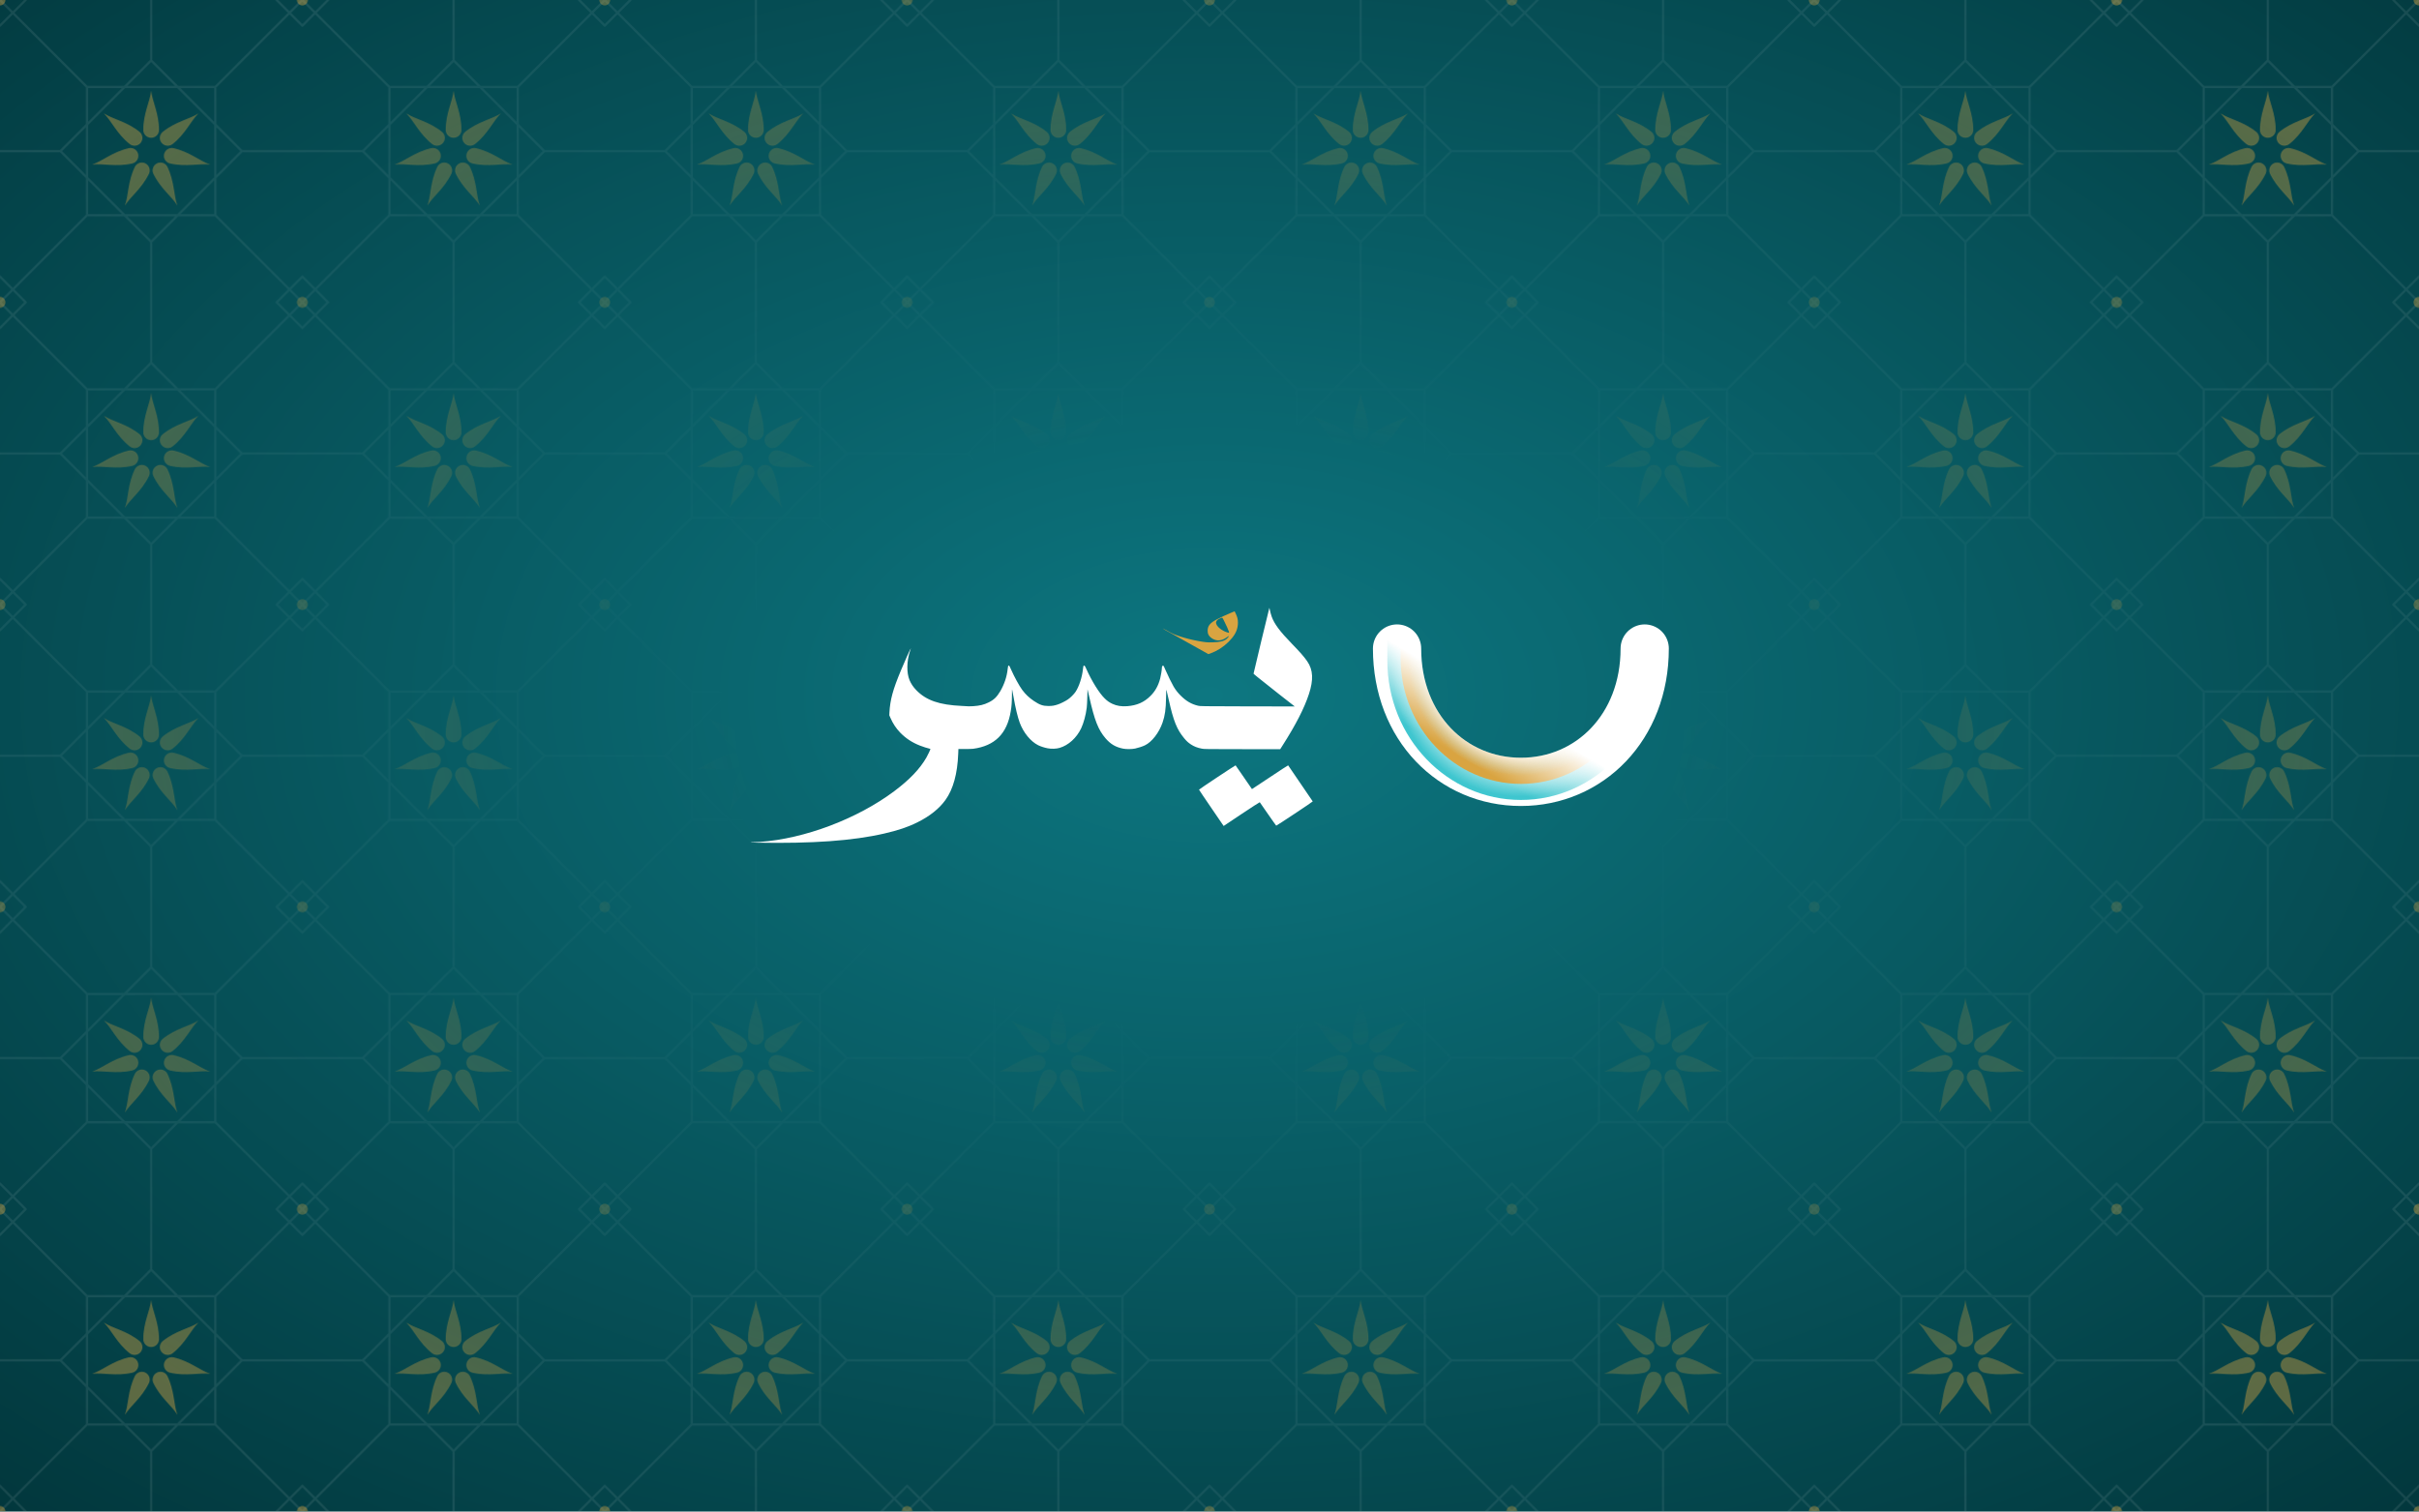
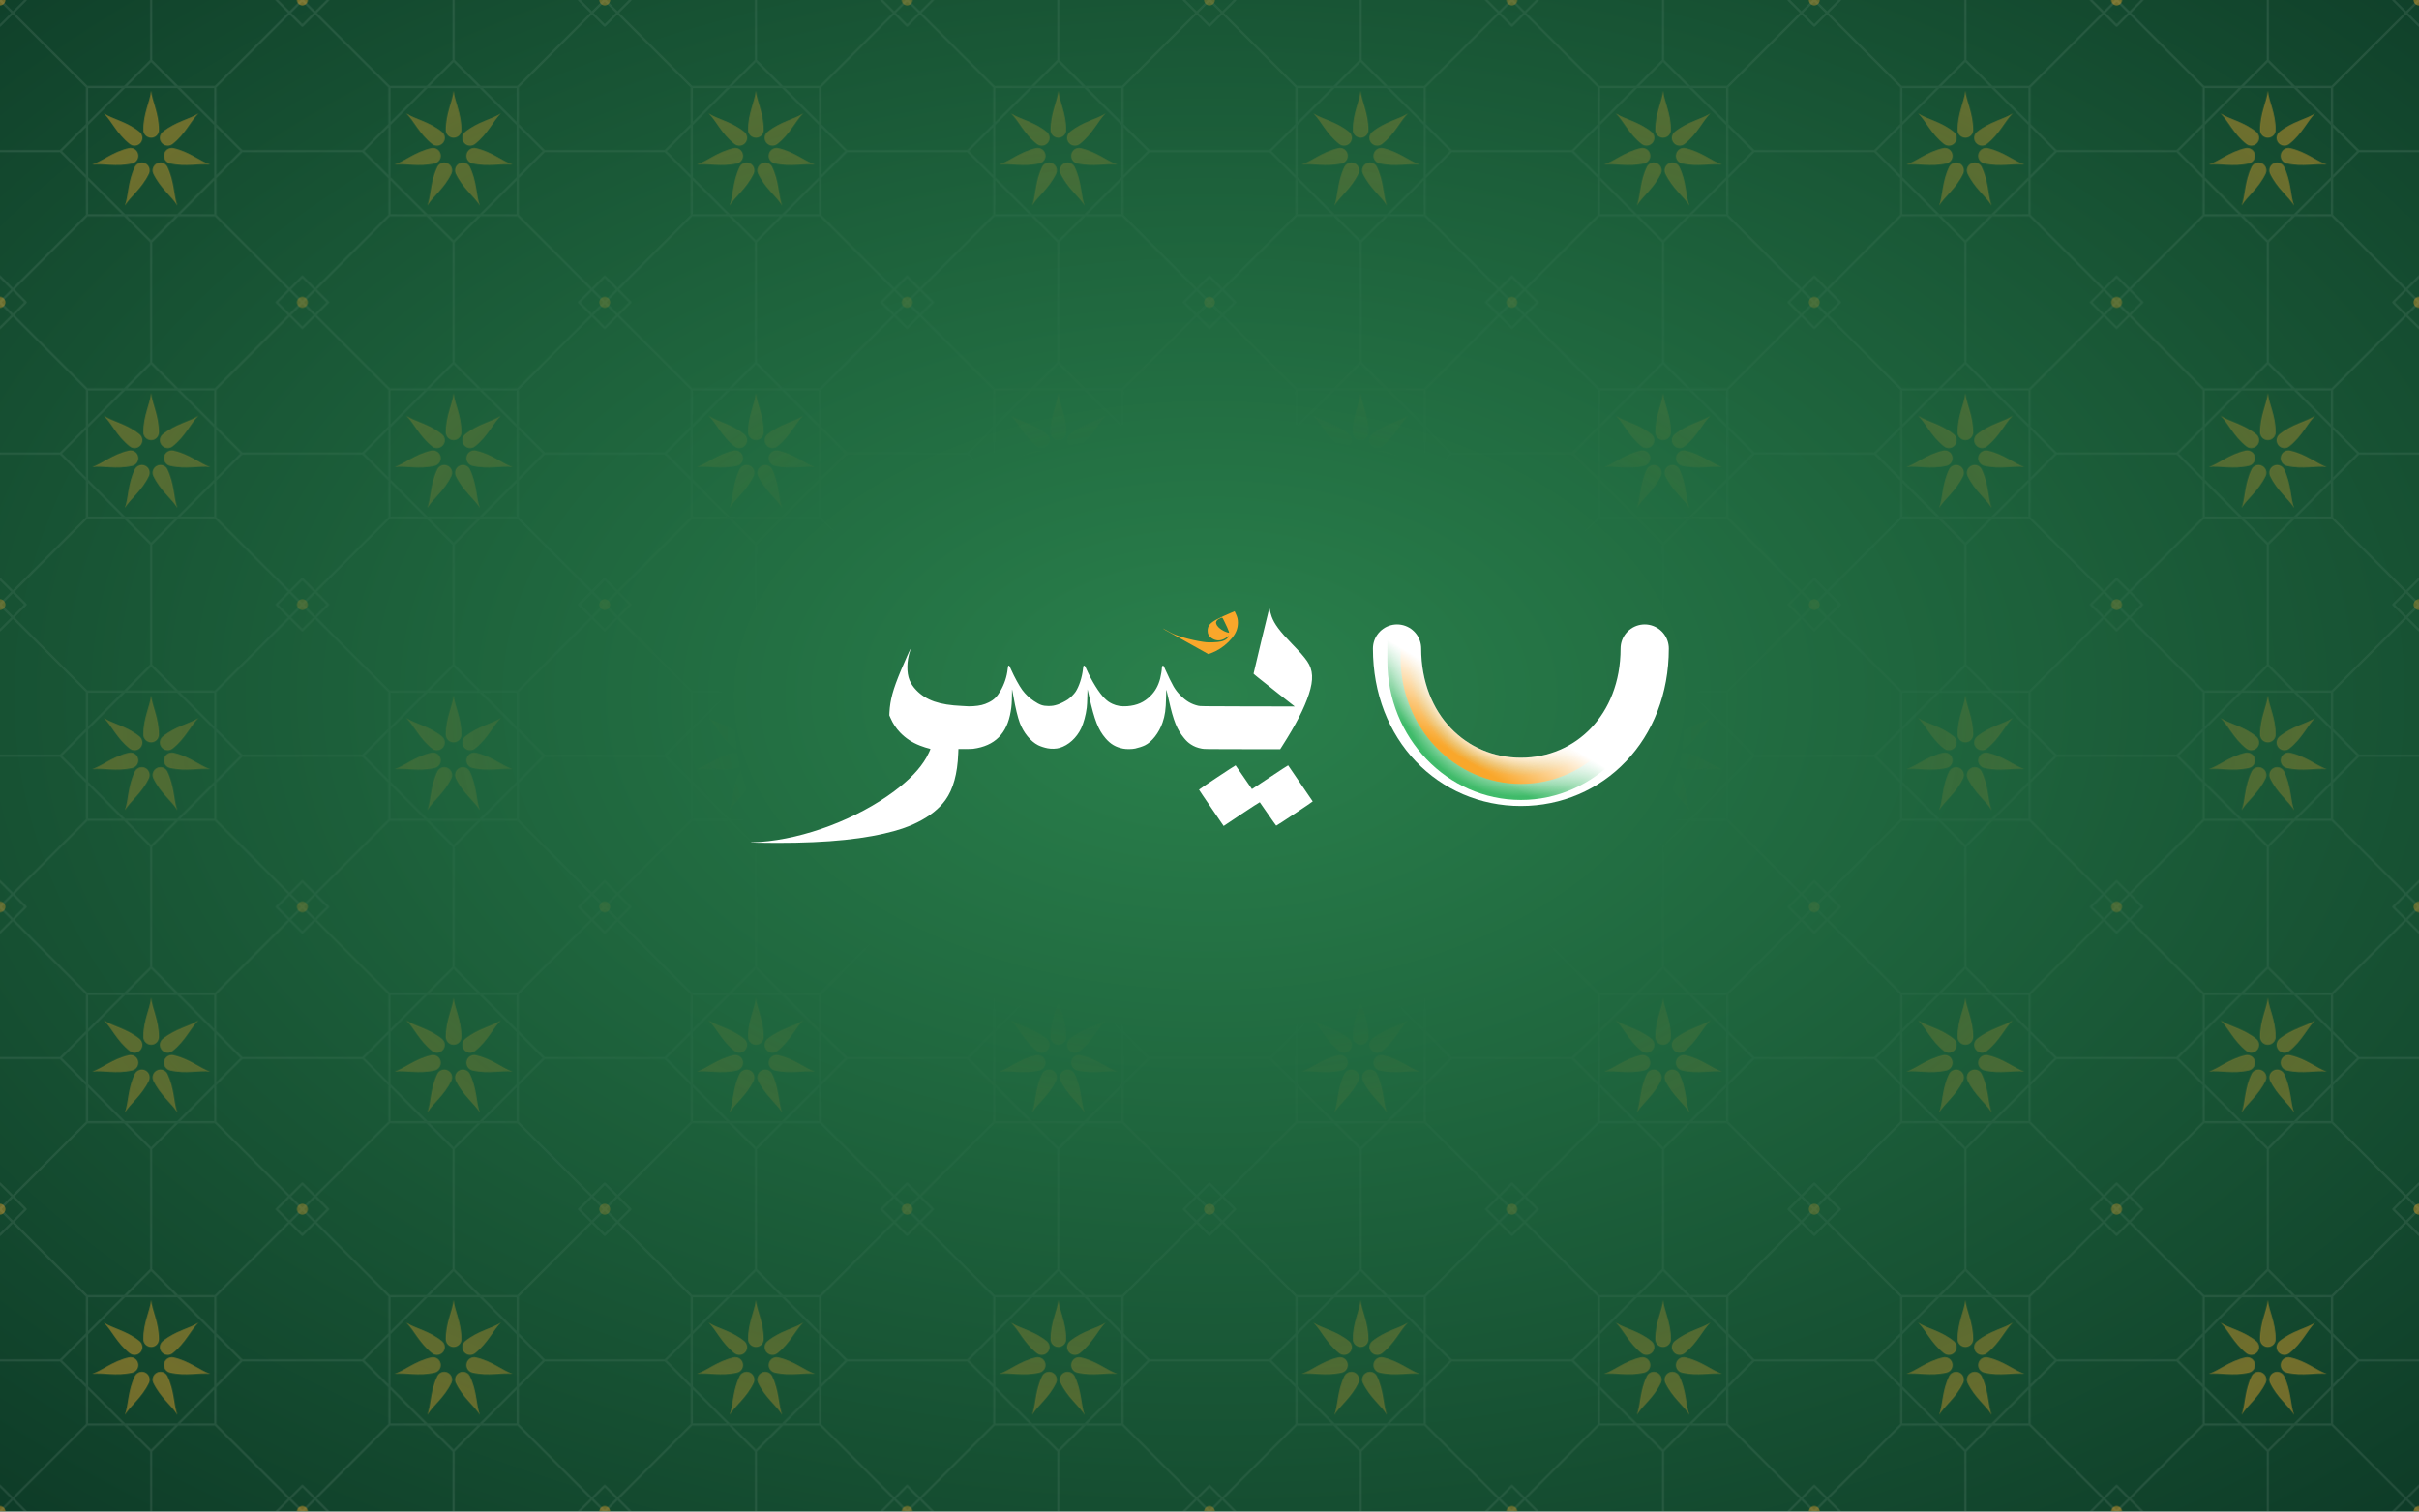
<svg xmlns="http://www.w3.org/2000/svg" width="1920" height="1200" viewBox="0 0 1920 1200" role="img" aria-label="يُسر — Yusr">
  <defs>
    <radialGradient id="yusr-bg-brand-ground" cx="0.5" cy="0.46" r="0.78">
-       <stop offset="0" stop-color="#0D7781" />
-       <stop offset="1" stop-color="#013338" />
+       <stop offset="0" stop-color="#2A814C" />
+       <stop offset="1" stop-color="#0C3725" />
    </radialGradient>
    <radialGradient id="yusr-bg-brand-fade" cx="0.5" cy="0.48" r="0.64">
      <stop offset="0.3" stop-color="#000" />
      <stop offset="0.95" stop-color="#FFF" />
    </radialGradient>
    <mask id="yusr-bg-brand-mask" maskUnits="userSpaceOnUse" x="0" y="0" width="1920" height="1200">
      <rect width="1920" height="1200" fill="url(#yusr-bg-brand-fade)" />
    </mask>
    <pattern id="yusr-bg-brand-tile" width="240" height="240" patternUnits="userSpaceOnUse">
      <path d="M170.91 170.91L69.09 170.91L69.09 69.09L170.91 69.09ZM192 120L120 192L48 120L120 48ZM192 120L240 120M120 192L120 240M48 120L0 120M120 48L120 0M170.91 170.91L240 240M69.09 170.91L0 240M69.09 69.09L0 0M170.91 69.09L240 0M0 -20.4L20.4 0L0 20.4L-20.4 0ZM240 -20.4L260.4 0L240 20.4L219.6 0ZM0 219.6L20.4 240L0 260.4L-20.4 240ZM240 219.6L260.4 240L240 260.4L219.6 240Z" fill="none" stroke="#FFFFFF" stroke-opacity="0.085" stroke-width="1.83" stroke-linecap="round" stroke-linejoin="round" />
-       <path d="M120 72C119.06 80.74 113.76 89.97 113.76 103.2A6.24 6.24 0 0 0 126.24 103.2C126.24 89.97 120.94 80.74 120 72ZM157.53 90.07C150.11 94.79 139.59 96.4 129.24 104.65A6.24 6.24 0 0 0 137.03 114.4C147.37 106.16 151.28 96.25 157.53 90.07ZM166.8 130.68C158.49 127.82 150.66 120.6 137.77 117.65A6.24 6.24 0 0 0 134.99 129.82C147.89 132.77 158.07 129.65 166.8 130.68ZM140.83 163.25C137.88 154.97 138.65 144.35 132.91 132.43A6.24 6.24 0 0 0 121.67 137.84C127.41 149.76 136.19 155.78 140.83 163.25ZM99.17 163.25C103.81 155.78 112.59 149.76 118.33 137.84A6.24 6.24 0 0 0 107.09 132.43C101.35 144.35 102.12 154.97 99.17 163.25ZM73.2 130.68C81.93 129.65 92.11 132.77 105.01 129.82A6.24 6.24 0 0 0 102.23 117.65C89.34 120.6 81.51 127.82 73.2 130.68ZM82.47 90.07C88.72 96.25 92.63 106.16 102.97 114.4A6.24 6.24 0 0 0 110.76 104.65C100.41 96.4 89.89 94.79 82.47 90.07ZM4.32 0A4.32 4.32 0 1 0 -4.32 0A4.32 4.32 0 1 0 4.32 0ZM244.32 0A4.32 4.32 0 1 0 235.68 0A4.32 4.32 0 1 0 244.32 0ZM4.32 240A4.32 4.32 0 1 0 -4.32 240A4.32 4.32 0 1 0 4.32 240ZM244.32 240A4.32 4.32 0 1 0 235.68 240A4.32 4.32 0 1 0 244.32 240Z" fill="#D9A441" fill-opacity="0.42" />
+       <path d="M120 72C119.06 80.74 113.76 89.97 113.76 103.2A6.24 6.24 0 0 0 126.24 103.2C126.24 89.97 120.94 80.74 120 72ZM157.53 90.07C150.11 94.79 139.59 96.4 129.24 104.65A6.24 6.24 0 0 0 137.03 114.4C147.37 106.16 151.28 96.25 157.53 90.07ZM166.8 130.68C158.49 127.82 150.66 120.6 137.77 117.65A6.24 6.24 0 0 0 134.99 129.82C147.89 132.77 158.07 129.65 166.8 130.68ZM140.83 163.25C137.88 154.97 138.65 144.35 132.91 132.43A6.24 6.24 0 0 0 121.67 137.84C127.41 149.76 136.19 155.78 140.83 163.25ZM99.17 163.25C103.81 155.78 112.59 149.76 118.33 137.84A6.24 6.24 0 0 0 107.09 132.43C101.35 144.35 102.12 154.97 99.17 163.25ZM73.2 130.68C81.93 129.65 92.11 132.77 105.01 129.82A6.24 6.24 0 0 0 102.23 117.65C89.34 120.6 81.51 127.82 73.2 130.68ZM82.47 90.07C88.72 96.25 92.63 106.16 102.97 114.4A6.24 6.24 0 0 0 110.76 104.65C100.41 96.4 89.89 94.79 82.47 90.07ZM4.32 0A4.32 4.32 0 1 0 -4.32 0A4.32 4.32 0 1 0 4.32 0ZM244.32 0A4.32 4.32 0 1 0 235.68 0A4.32 4.32 0 1 0 244.32 0ZM4.32 240A4.32 4.32 0 1 0 -4.32 240A4.32 4.32 0 1 0 4.32 240ZM244.32 240A4.32 4.32 0 1 0 235.68 240A4.32 4.32 0 1 0 244.32 240Z" fill="#F9A72B" fill-opacity="0.42" />
    </pattern>
  </defs>
  <rect width="1920" height="1200" fill="url(#yusr-bg-brand-ground)" />
  <rect width="1920" height="1200" fill="url(#yusr-bg-brand-tile)" mask="url(#yusr-bg-brand-mask)" />
  <g transform="translate(1045.87 393.92) scale(5.04)">
    <path d="M-88.27 54.58C-88.88 54.57 -89.34 54.54 -89.3 54.53C-89.26 54.51 -89.04 54.5 -88.82 54.5C-88.59 54.5 -88.15 54.48 -87.83 54.46C-80.79 53.96 -72.5 50.82 -66.7 46.48C-64.27 44.66 -62.65 42.96 -61.62 41.17C-61.38 40.74 -60.99 39.92 -60.99 39.83C-60.99 39.81 -61.05 39.78 -61.13 39.77C-61.4 39.72 -62.18 39.47 -62.63 39.29C-63.9 38.79 -64.88 38.14 -65.76 37.23C-66.41 36.55 -66.9 35.81 -67.28 34.93L-67.46 34.52L-67.44 34.04C-67.33 32.07 -66.9 30.48 -65.64 27.46C-65.02 25.97 -64.1 23.91 -64.06 23.95C-64.06 23.95 -64.13 24.16 -64.21 24.42C-64.73 25.98 -64.76 27.8 -64.28 28.97C-64.03 29.56 -63.71 30.04 -63.21 30.56C-61.65 32.17 -59.58 32.88 -56.04 33.04C-55.54 33.06 -55.05 33.09 -54.96 33.1C-54.87 33.11 -54.55 33.1 -54.25 33.08C-53.22 33.01 -52.55 32.85 -51.83 32.49C-50.98 32.08 -50.52 31.62 -49.98 30.71C-49.34 29.6 -48.95 28.44 -48.82 27.21C-48.78 26.79 -48.74 26.68 -48.65 26.68C-48.57 26.68 -48.51 26.78 -48.26 27.36C-47.79 28.43 -47 29.88 -46.52 30.53C-45.99 31.23 -45.45 31.75 -44.69 32.26C-43.78 32.87 -43.28 33.05 -42.41 33.05C-41.83 33.05 -41.51 33 -40.95 32.82C-40.51 32.68 -39.74 32.29 -39.34 32.02C-38.94 31.75 -38.37 31.18 -38.12 30.8C-37.58 29.98 -37.1 28.52 -36.97 27.26C-36.94 26.98 -36.89 26.74 -36.87 26.71C-36.83 26.68 -36.8 26.68 -36.73 26.71C-36.66 26.74 -36.58 26.88 -36.45 27.18C-35.59 29.12 -34.4 31.03 -33.54 31.86C-33.13 32.26 -32.82 32.48 -32.33 32.71C-31.65 33.03 -30.88 33.15 -29.99 33.08C-28.46 32.96 -27.33 32.46 -26.34 31.47C-25.59 30.73 -25.11 29.86 -24.81 28.74C-24.69 28.27 -24.54 27.37 -24.54 27.08C-24.54 26.87 -24.47 26.71 -24.37 26.69C-24.28 26.67 -24.19 26.83 -23.93 27.47C-23.64 28.15 -22.95 29.55 -22.69 29.99C-22.36 30.54 -22.04 30.95 -21.6 31.39C-20.7 32.29 -19.89 32.76 -18.83 33.01C-18.48 33.09 -18.46 33.09 -11.04 33.11L-3.61 33.12L-3.73 33.03C-4.25 32.64 -7.64 29.97 -9.47 28.5C-9.81 28.23 -10.09 27.98 -10.1 27.96C-10.11 27.91 -7.64 17.62 -7.61 17.59C-7.6 17.58 -7.59 17.65 -7.57 17.74C-7.53 18.03 -7.36 18.66 -7.25 18.96C-6.83 20.13 -5.95 21.31 -4.04 23.27C-2.79 24.55 -2.12 25.32 -1.64 26.02C-0.72 27.37 -0.64 28.91 -1.38 31.17C-2.1 33.38 -3.47 36.05 -5.55 39.3L-5.9 39.85L-11.89 39.85C-17.5 39.85 -17.91 39.84 -18.24 39.77C-18.94 39.64 -19.49 39.42 -19.97 39.1C-20.4 38.81 -20.64 38.59 -21.01 38.15C-22.17 36.76 -22.71 35.43 -23.46 32.05C-23.63 31.32 -23.78 30.65 -23.81 30.56C-23.85 30.41 -23.86 30.57 -23.88 31.74C-23.91 33.59 -24.05 34.56 -24.43 35.66C-24.98 37.26 -26.12 38.73 -27.22 39.25C-27.59 39.43 -28.24 39.64 -28.74 39.75C-29.27 39.86 -30.13 39.87 -30.63 39.77C-31.81 39.54 -32.62 39.06 -33.41 38.14C-34.57 36.78 -35.14 35.32 -35.98 31.59C-36.12 30.95 -36.24 30.42 -36.25 30.42C-36.26 30.41 -36.27 30.95 -36.28 31.61C-36.3 32.35 -36.33 33.02 -36.37 33.31C-36.52 34.51 -36.85 35.71 -37.25 36.57C-37.98 38.09 -39.24 39.23 -40.65 39.65C-41.16 39.8 -41.93 39.83 -42.54 39.71C-43.02 39.62 -43.64 39.42 -44.02 39.23C-45.21 38.63 -46.34 37.25 -46.92 35.69C-47.24 34.83 -47.6 33.35 -47.9 31.61C-48 31.05 -48.1 30.53 -48.12 30.47C-48.14 30.39 -48.15 30.68 -48.15 31.35C-48.16 32.51 -48.2 33.06 -48.34 33.89C-48.92 37.41 -50.84 39.33 -54.26 39.79C-54.43 39.81 -55.02 39.83 -55.58 39.83L-56.58 39.82L-56.61 40.56C-56.73 43.71 -57.4 46.16 -58.62 47.85C-59.58 49.2 -61.09 50.41 -62.99 51.35C-64.47 52.1 -66.07 52.64 -68.26 53.14C-73.16 54.28 -79.64 54.74 -88.27 54.58ZM-16.75 49.11C-17.82 47.55 -18.69 46.25 -18.69 46.23C-18.69 46.17 -12.96 42.37 -12.93 42.4C-12.91 42.42 -12.33 43.26 -11.63 44.28C-10.94 45.29 -10.36 46.13 -10.35 46.14C-10.34 46.15 -9.06 45.3 -7.51 44.26C-5.95 43.22 -4.67 42.38 -4.65 42.4C-4.6 42.46 -0.8 48.04 -0.78 48.08C-0.76 48.13 -6.47 51.92 -6.53 51.9C-6.55 51.9 -7.14 51.07 -7.83 50.07C-8.52 49.06 -9.1 48.23 -9.12 48.21C-9.14 48.19 -10.42 49.02 -11.98 50.06L-14.81 51.95L-16.75 49.11Z" fill="#FFFFFF" fill-rule="evenodd" />
-     <path d="M-19.93 23.36C-21.4 22.53 -22.84 21.72 -23.13 21.57C-23.73 21.26 -24.21 20.99 -24.37 20.85C-24.43 20.8 -24.16 20.94 -23.77 21.16C-22.92 21.64 -22.62 21.78 -21.68 22.09C-20.81 22.38 -19.81 22.63 -18.79 22.82C-17.65 23.02 -17.4 23.05 -16.52 23.02C-15.41 22.99 -14.82 22.85 -14.4 22.53C-14.2 22.38 -13.95 22.07 -13.99 22.03C-14.01 22.02 -14.11 22.08 -14.23 22.17C-15.09 22.83 -15.96 22.89 -16.72 22.35C-17.16 22.03 -17.34 21.7 -17.33 21.19C-17.33 20.44 -16.97 19.99 -15.92 19.42C-15.44 19.16 -14.36 18.66 -13.56 18.33L-13.08 18.13L-12.91 18.49C-12.64 19.06 -12.56 19.4 -12.56 19.93C-12.57 20.84 -12.86 21.58 -13.51 22.37C-14.23 23.23 -15.08 23.91 -16.03 24.39C-16.46 24.6 -17.13 24.88 -17.21 24.88C-17.24 24.88 -18.46 24.19 -19.93 23.36ZM-13.99 21.32C-14.07 21.06 -14.38 20.36 -14.7 19.73C-15.05 19.03 -14.98 19.07 -15.42 19.27C-15.73 19.41 -15.89 19.55 -15.97 19.76C-16.03 19.92 -16.03 19.94 -15.97 20.12C-15.84 20.51 -15.4 20.93 -14.78 21.24C-14.44 21.41 -13.98 21.55 -13.95 21.5C-13.95 21.48 -13.96 21.4 -13.99 21.32Z" fill="#D9A441" fill-rule="evenodd" />
+     <path d="M-19.93 23.36C-21.4 22.53 -22.84 21.72 -23.13 21.57C-23.73 21.26 -24.21 20.99 -24.37 20.85C-24.43 20.8 -24.16 20.94 -23.77 21.16C-22.92 21.64 -22.62 21.78 -21.68 22.09C-20.81 22.38 -19.81 22.63 -18.79 22.82C-17.65 23.02 -17.4 23.05 -16.52 23.02C-15.41 22.99 -14.82 22.85 -14.4 22.53C-14.2 22.38 -13.95 22.07 -13.99 22.03C-14.01 22.02 -14.11 22.08 -14.23 22.17C-15.09 22.83 -15.96 22.89 -16.72 22.35C-17.16 22.03 -17.34 21.7 -17.33 21.19C-17.33 20.44 -16.97 19.99 -15.92 19.42C-15.44 19.16 -14.36 18.66 -13.56 18.33L-13.08 18.13L-12.91 18.49C-12.64 19.06 -12.56 19.4 -12.56 19.93C-12.57 20.84 -12.86 21.58 -13.51 22.37C-14.23 23.23 -15.08 23.91 -16.03 24.39C-16.46 24.6 -17.13 24.88 -17.21 24.88C-17.24 24.88 -18.46 24.19 -19.93 23.36ZM-13.99 21.32C-14.07 21.06 -14.38 20.36 -14.7 19.73C-15.05 19.03 -14.98 19.07 -15.42 19.27C-15.73 19.41 -15.89 19.55 -15.97 19.76C-16.03 19.92 -16.03 19.94 -15.97 20.12C-15.84 20.51 -15.4 20.93 -14.78 21.24C-14.44 21.41 -13.98 21.55 -13.95 21.5C-13.95 21.48 -13.96 21.4 -13.99 21.32Z" fill="#F9A72B" fill-rule="evenodd" />
    <g transform="translate(0 0)">
      <path d="M12.5 24c0 12.4 8.7 21 19.5 21s19.5-8.6 19.5-21" fill="none" stroke="#FFFFFF" stroke-width="7.6" stroke-linecap="round" />
      <defs>
        <radialGradient id="yusr-bg-brand-dots-shine-b0" gradientUnits="userSpaceOnUse" cx="0" cy="0" r="1" gradientTransform="translate(32 25.9) scale(21.03 21.95)">
-           <stop offset="0.705" stop-color="#3FC6CF" stop-opacity="0" />
-           <stop offset="0.976" stop-color="#3FC6CF" stop-opacity="1" />
+           <stop offset="0.705" stop-color="#40BB6A" stop-opacity="0" />
+           <stop offset="0.976" stop-color="#40BB6A" stop-opacity="1" />
        </radialGradient>
        <radialGradient id="yusr-bg-brand-dots-shine-b1" gradientUnits="userSpaceOnUse" cx="0" cy="0" r="1" gradientTransform="translate(32 25.51) scale(18.94 19.81)">
-           <stop offset="0.77" stop-color="#D9A441" stop-opacity="0" />
-           <stop offset="0.77" stop-color="#D9A441" stop-opacity="0.28" />
-           <stop offset="0.935" stop-color="#D9A441" stop-opacity="1" />
+           <stop offset="0.77" stop-color="#F9A72B" stop-opacity="0" />
+           <stop offset="0.77" stop-color="#F9A72B" stop-opacity="0.28" />
+           <stop offset="0.935" stop-color="#F9A72B" stop-opacity="1" />
        </radialGradient>
        <linearGradient id="yusr-bg-brand-dots-shine-f" gradientUnits="userSpaceOnUse" x1="28.25" y1="44.48" x2="33.38" y2="35.75">
          <stop offset="0" stop-color="#fff" />
          <stop offset="1" stop-color="#000" />
        </linearGradient>
        <mask id="yusr-bg-brand-dots-shine-m" maskUnits="userSpaceOnUse" x="0" y="0" width="64" height="64">
          <path d="M12.5 24c0 12.4 8.7 21 19.5 21s19.5-8.6 19.5-21" fill="none" stroke="url(#yusr-bg-brand-dots-shine-f)" stroke-width="7.6" stroke-linecap="round" />
        </mask>
      </defs>
      <g mask="url(#yusr-bg-brand-dots-shine-m)">
        <path d="M10.97 22.5L10.97 25.9A21.03 21.95 0 0 0 53.03 25.9L53.03 22.5Z" fill="url(#yusr-bg-brand-dots-shine-b0)" />
        <path d="M13.06 22.5L13.06 25.51A18.94 19.81 0 0 0 50.94 25.51L50.94 22.5Z" fill="url(#yusr-bg-brand-dots-shine-b1)" />
      </g>
    </g>
  </g>
</svg>
